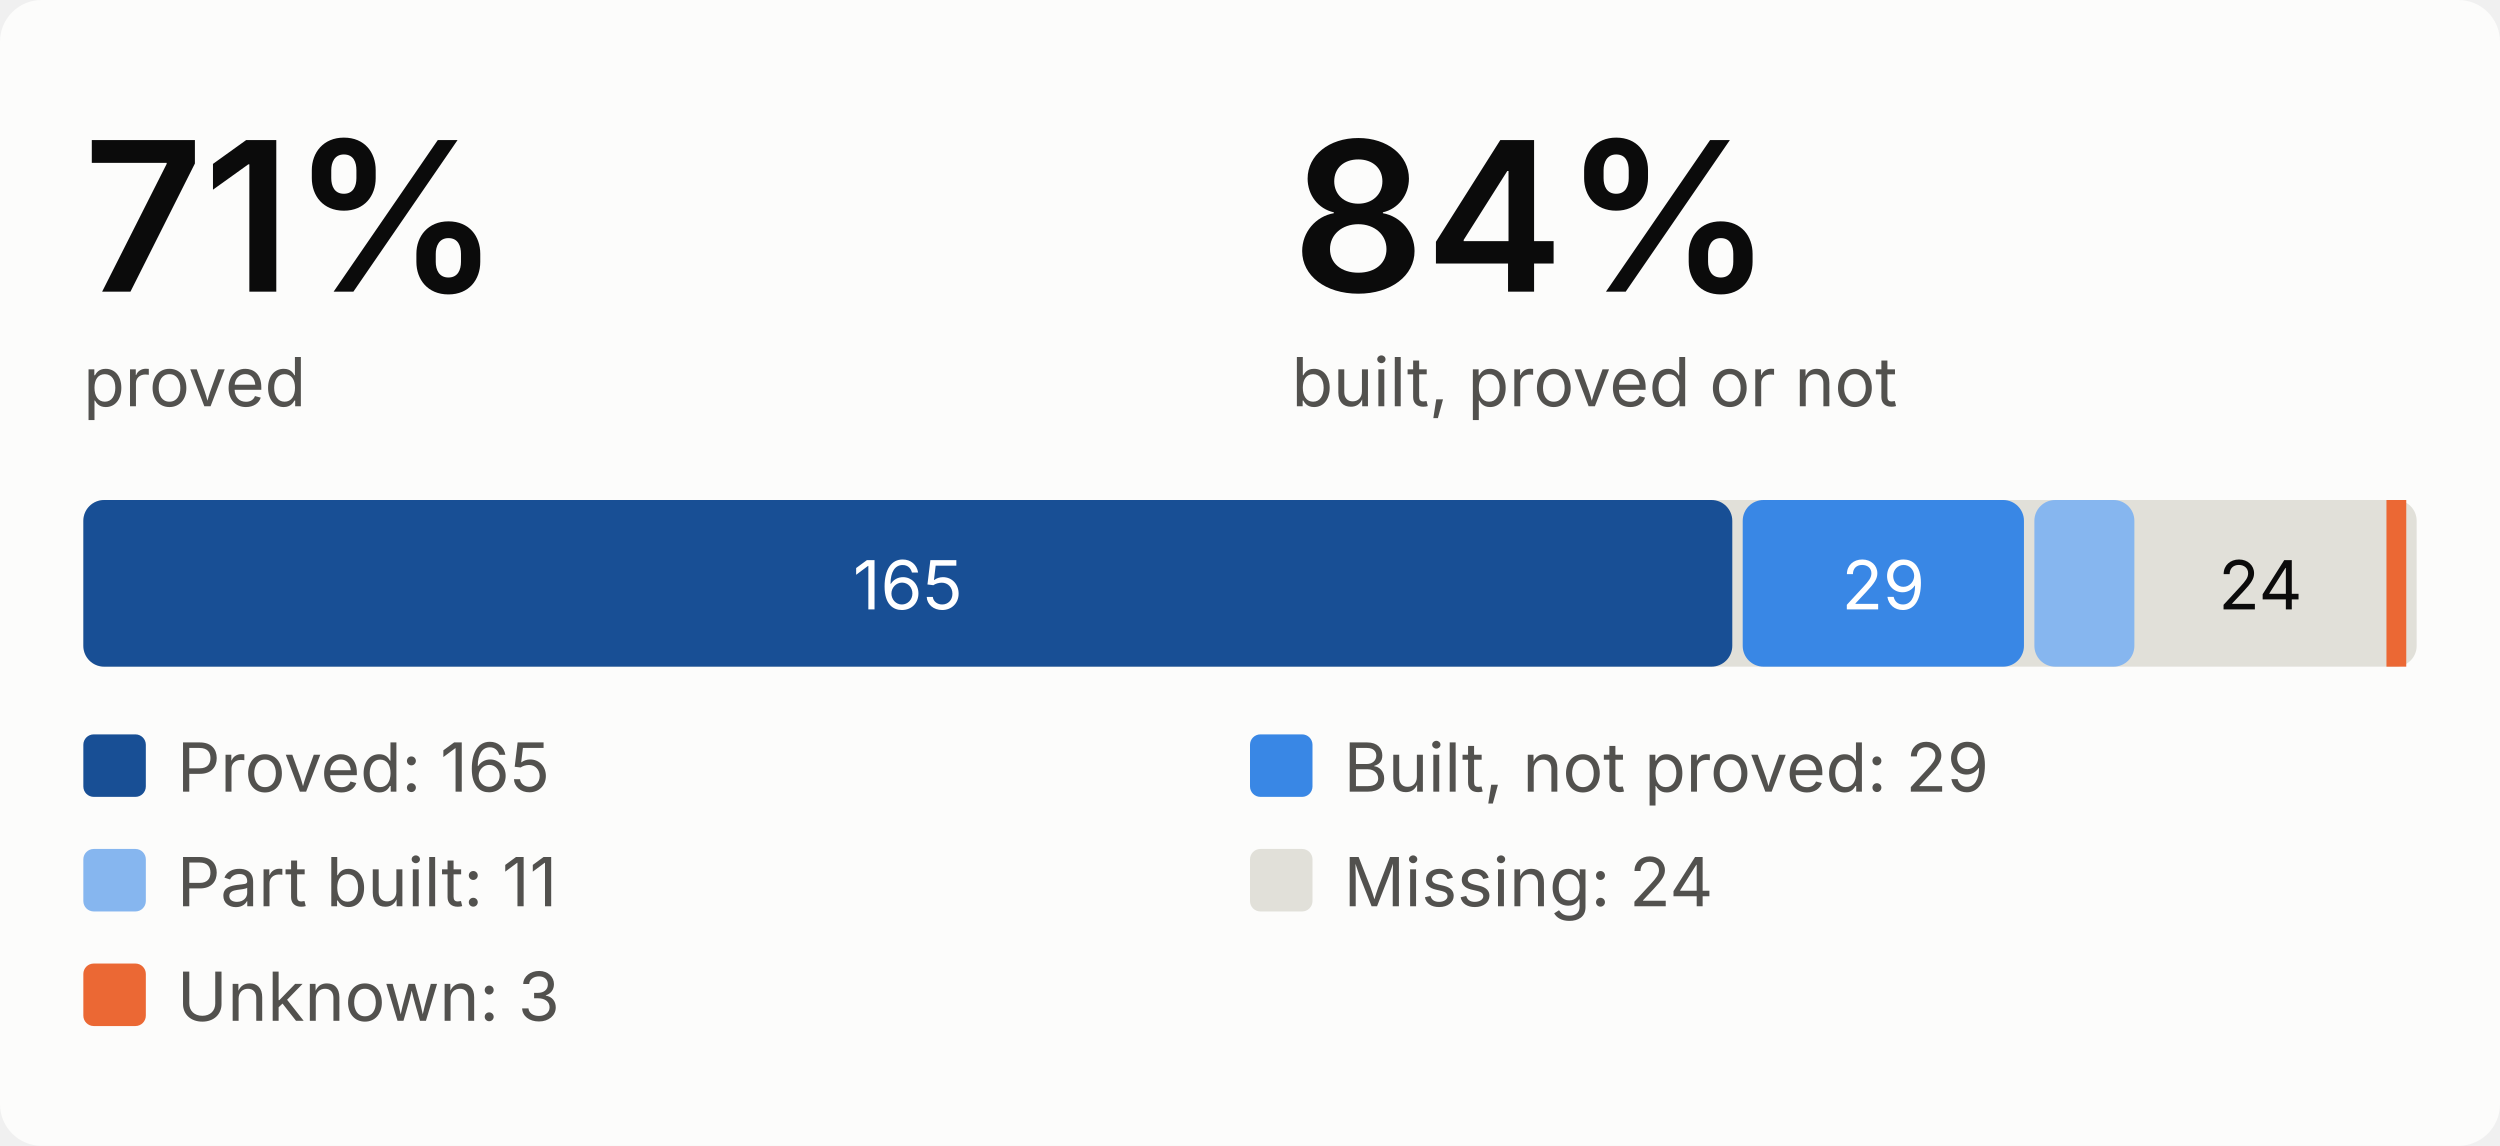
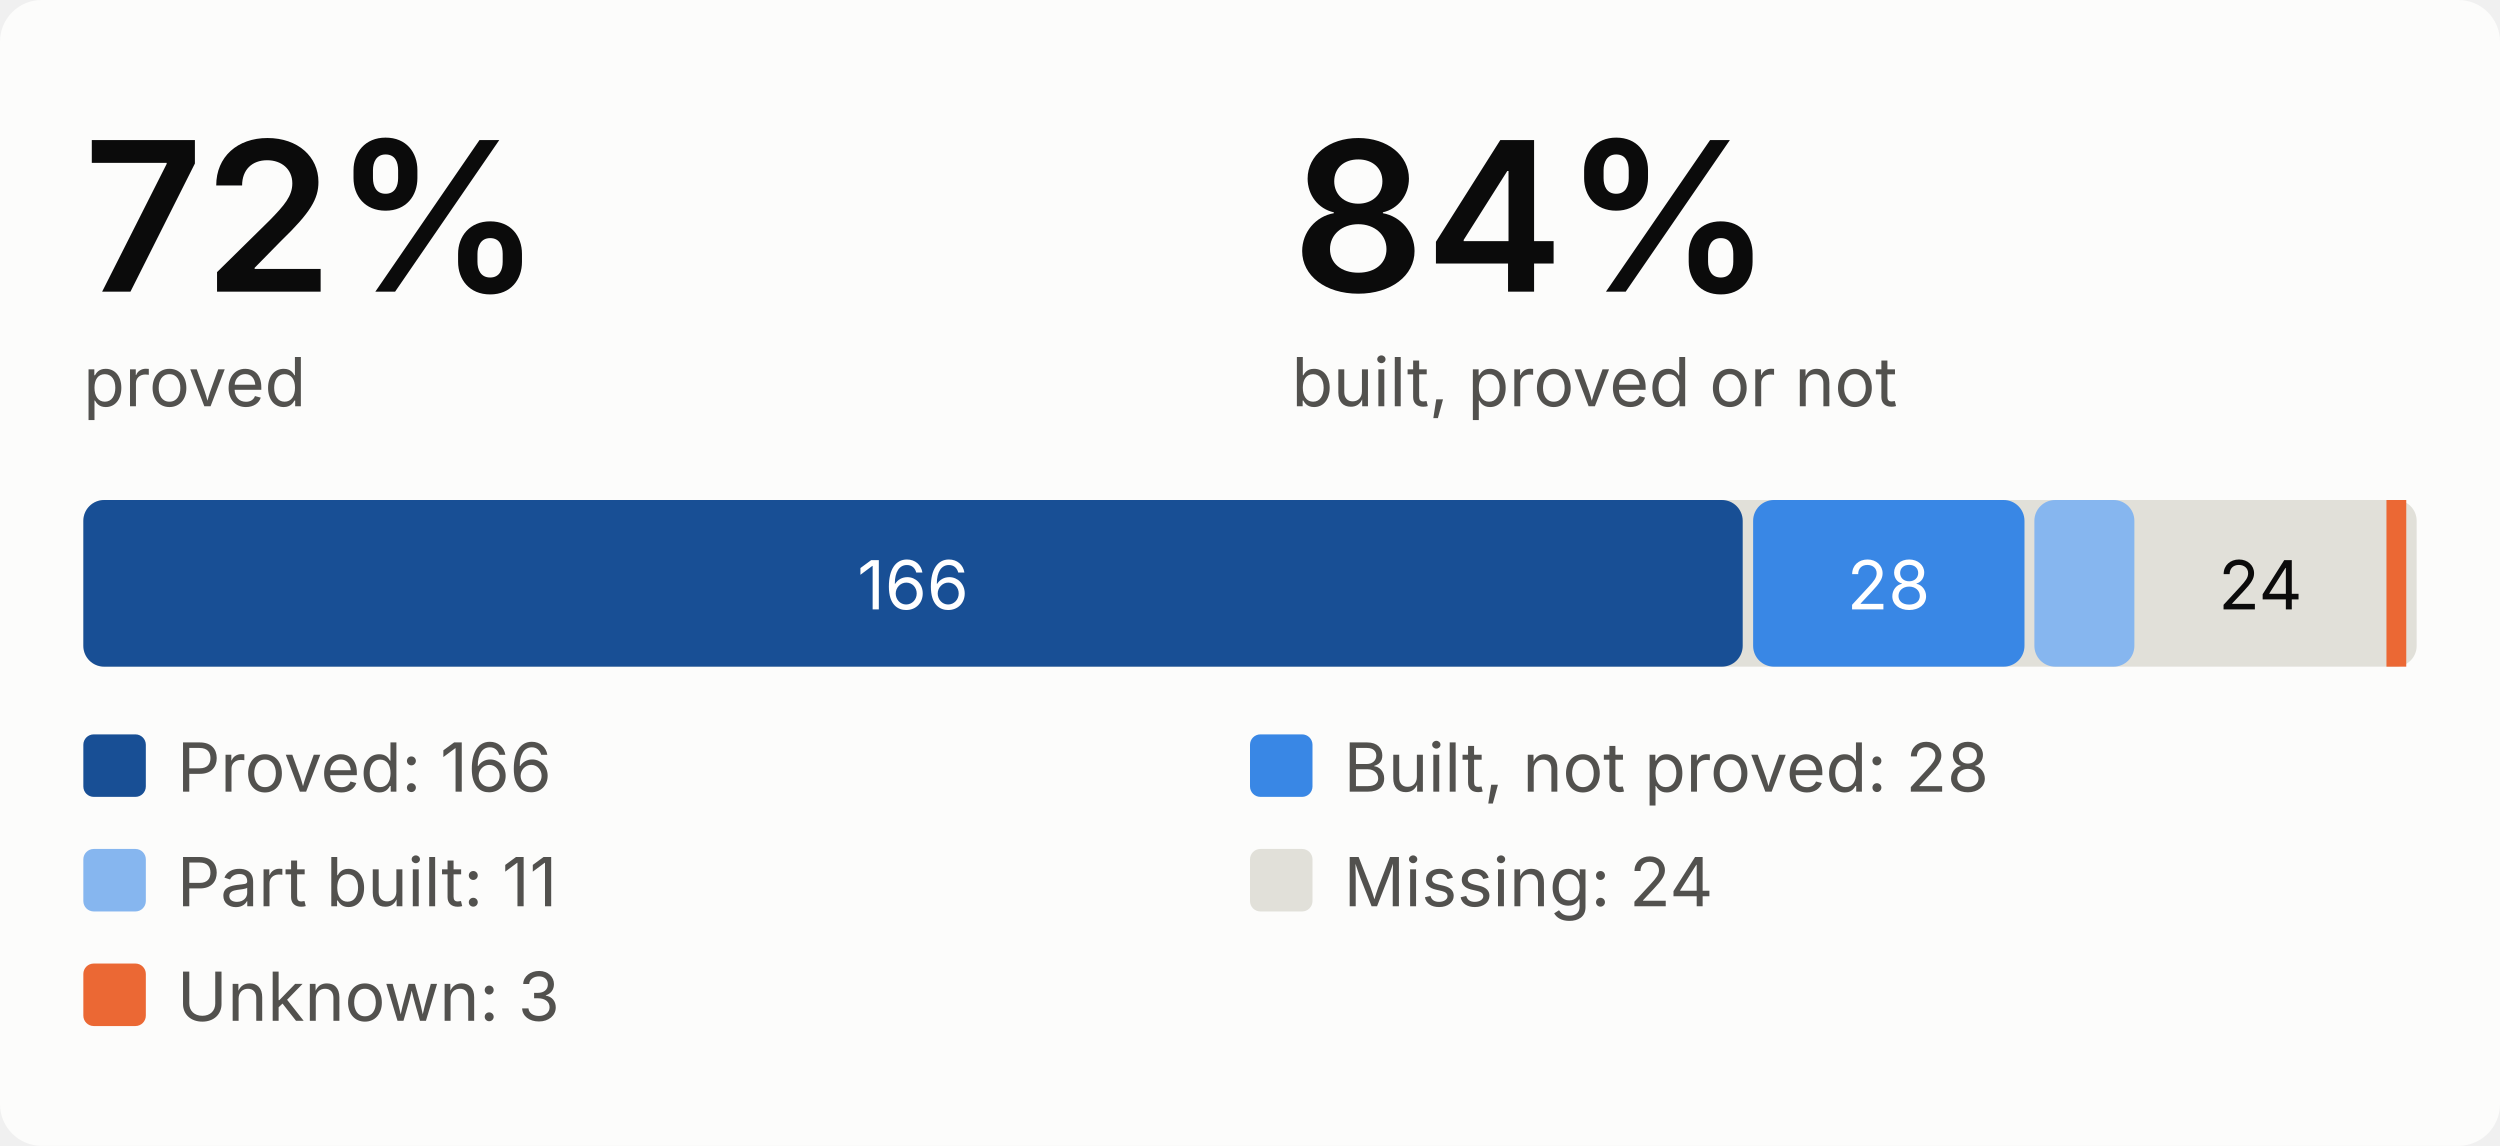
- <svg xmlns="http://www.w3.org/2000/svg" viewBox="0 0 480 220" role="img" aria-label="71 percent proved, 84 percent built, of 232 features">
+ <svg xmlns="http://www.w3.org/2000/svg" viewBox="0 0 480 220" role="img" aria-label="72 percent proved, 84 percent built, of 232 features">
  <style>
.bg{fill:#fcfcfb}.t{fill:#0b0b0b}.s{fill:#52514e}.track{fill:#e1e0d9}
.proved{fill:#184f95}.built{fill:#3987e5}.part{fill:#86b6ef}.missing{fill:#e1e0d9}.unknown{fill:#eb6834}
.bad{fill:#eb6834}.none{fill:#c3c2b7}
.in-proved,.in-built,.in-unknown,.in-bad{fill:#fff}.in-part,.in-missing,.in-none{fill:#0b0b0b}
@media (prefers-color-scheme:dark){
.bg{fill:#1a1a19}.t{fill:#f0efec}.s{fill:#c3c2b7}.track{fill:#383835}
.proved{fill:#86b6ef}.built{fill:#3987e5}.part{fill:#184f95}.missing{fill:#383835}.unknown{fill:#d95926}
.bad{fill:#d95926}.none{fill:#52514e}
.in-proved{fill:#0b0b0b}.in-part,.in-missing,.in-none{fill:#f0efec}
}
text{font-family:system-ui,-apple-system,"Segoe UI",sans-serif;font-size:14px}
.big{font-size:40px;font-weight:600}.b{font-weight:600}.sm{font-size:13px}
</style>
  <rect width="480" height="220" rx="8" class="bg" />
-   <text x="16.0" y="56" class="t big">71%</text>
+   <text x="16.0" y="56" class="t big">72%</text>
  <text x="16.0" y="78" class="s sm">proved</text>
  <text x="248.0" y="56" class="t big">84%</text>
  <text x="248.0" y="78" class="s sm">built, proved or not</text>
  <rect x="16.0" y="96" width="448.0" height="32" rx="4" class="track" />
-   <rect x="16.0" y="96" width="316.6" height="32" rx="4" class="proved" />
-   <text x="174.3" y="117.0" class="in-proved sm" text-anchor="middle">165</text>
-   <rect x="334.6" y="96" width="54.0" height="32" rx="4" class="built" />
-   <text x="361.6" y="117.0" class="in-built sm" text-anchor="middle">29</text>
+   <rect x="16.0" y="96" width="318.6" height="32" rx="4" class="proved" />
+   <text x="175.3" y="117.0" class="in-proved sm" text-anchor="middle">166</text>
+   <rect x="336.6" y="96" width="52.1" height="32" rx="4" class="built" />
+   <text x="362.6" y="117.0" class="in-built sm" text-anchor="middle">28</text>
  <rect x="390.6" y="96" width="19.2" height="32" rx="4" class="part" />
  <text x="434.0" y="117.0" class="in-missing sm" text-anchor="middle">24</text>
  <rect x="458.2" y="96" width="3.8" height="32" class="unknown" />
  <rect x="16.0" y="141" width="12.0" height="12" rx="2" class="proved" />
-   <text x="34.0" y="152" class="s sm">Proved: 165</text>
+   <text x="34.0" y="152" class="s sm">Proved: 166</text>
  <rect x="240.0" y="141" width="12.0" height="12" rx="2" class="built" />
-   <text x="258.0" y="152" class="s sm">Built, not proved: 29</text>
+   <text x="258.0" y="152" class="s sm">Built, not proved: 28</text>
  <rect x="16.0" y="163" width="12.0" height="12" rx="2" class="part" />
  <text x="34.0" y="174" class="s sm">Part built: 11</text>
  <rect x="240.0" y="163" width="12.0" height="12" rx="2" class="missing" />
  <text x="258.0" y="174" class="s sm">Missing: 24</text>
  <rect x="16.0" y="185" width="12.0" height="12" rx="2" class="unknown" />
  <text x="34.0" y="196" class="s sm">Unknown: 3</text>
</svg>
